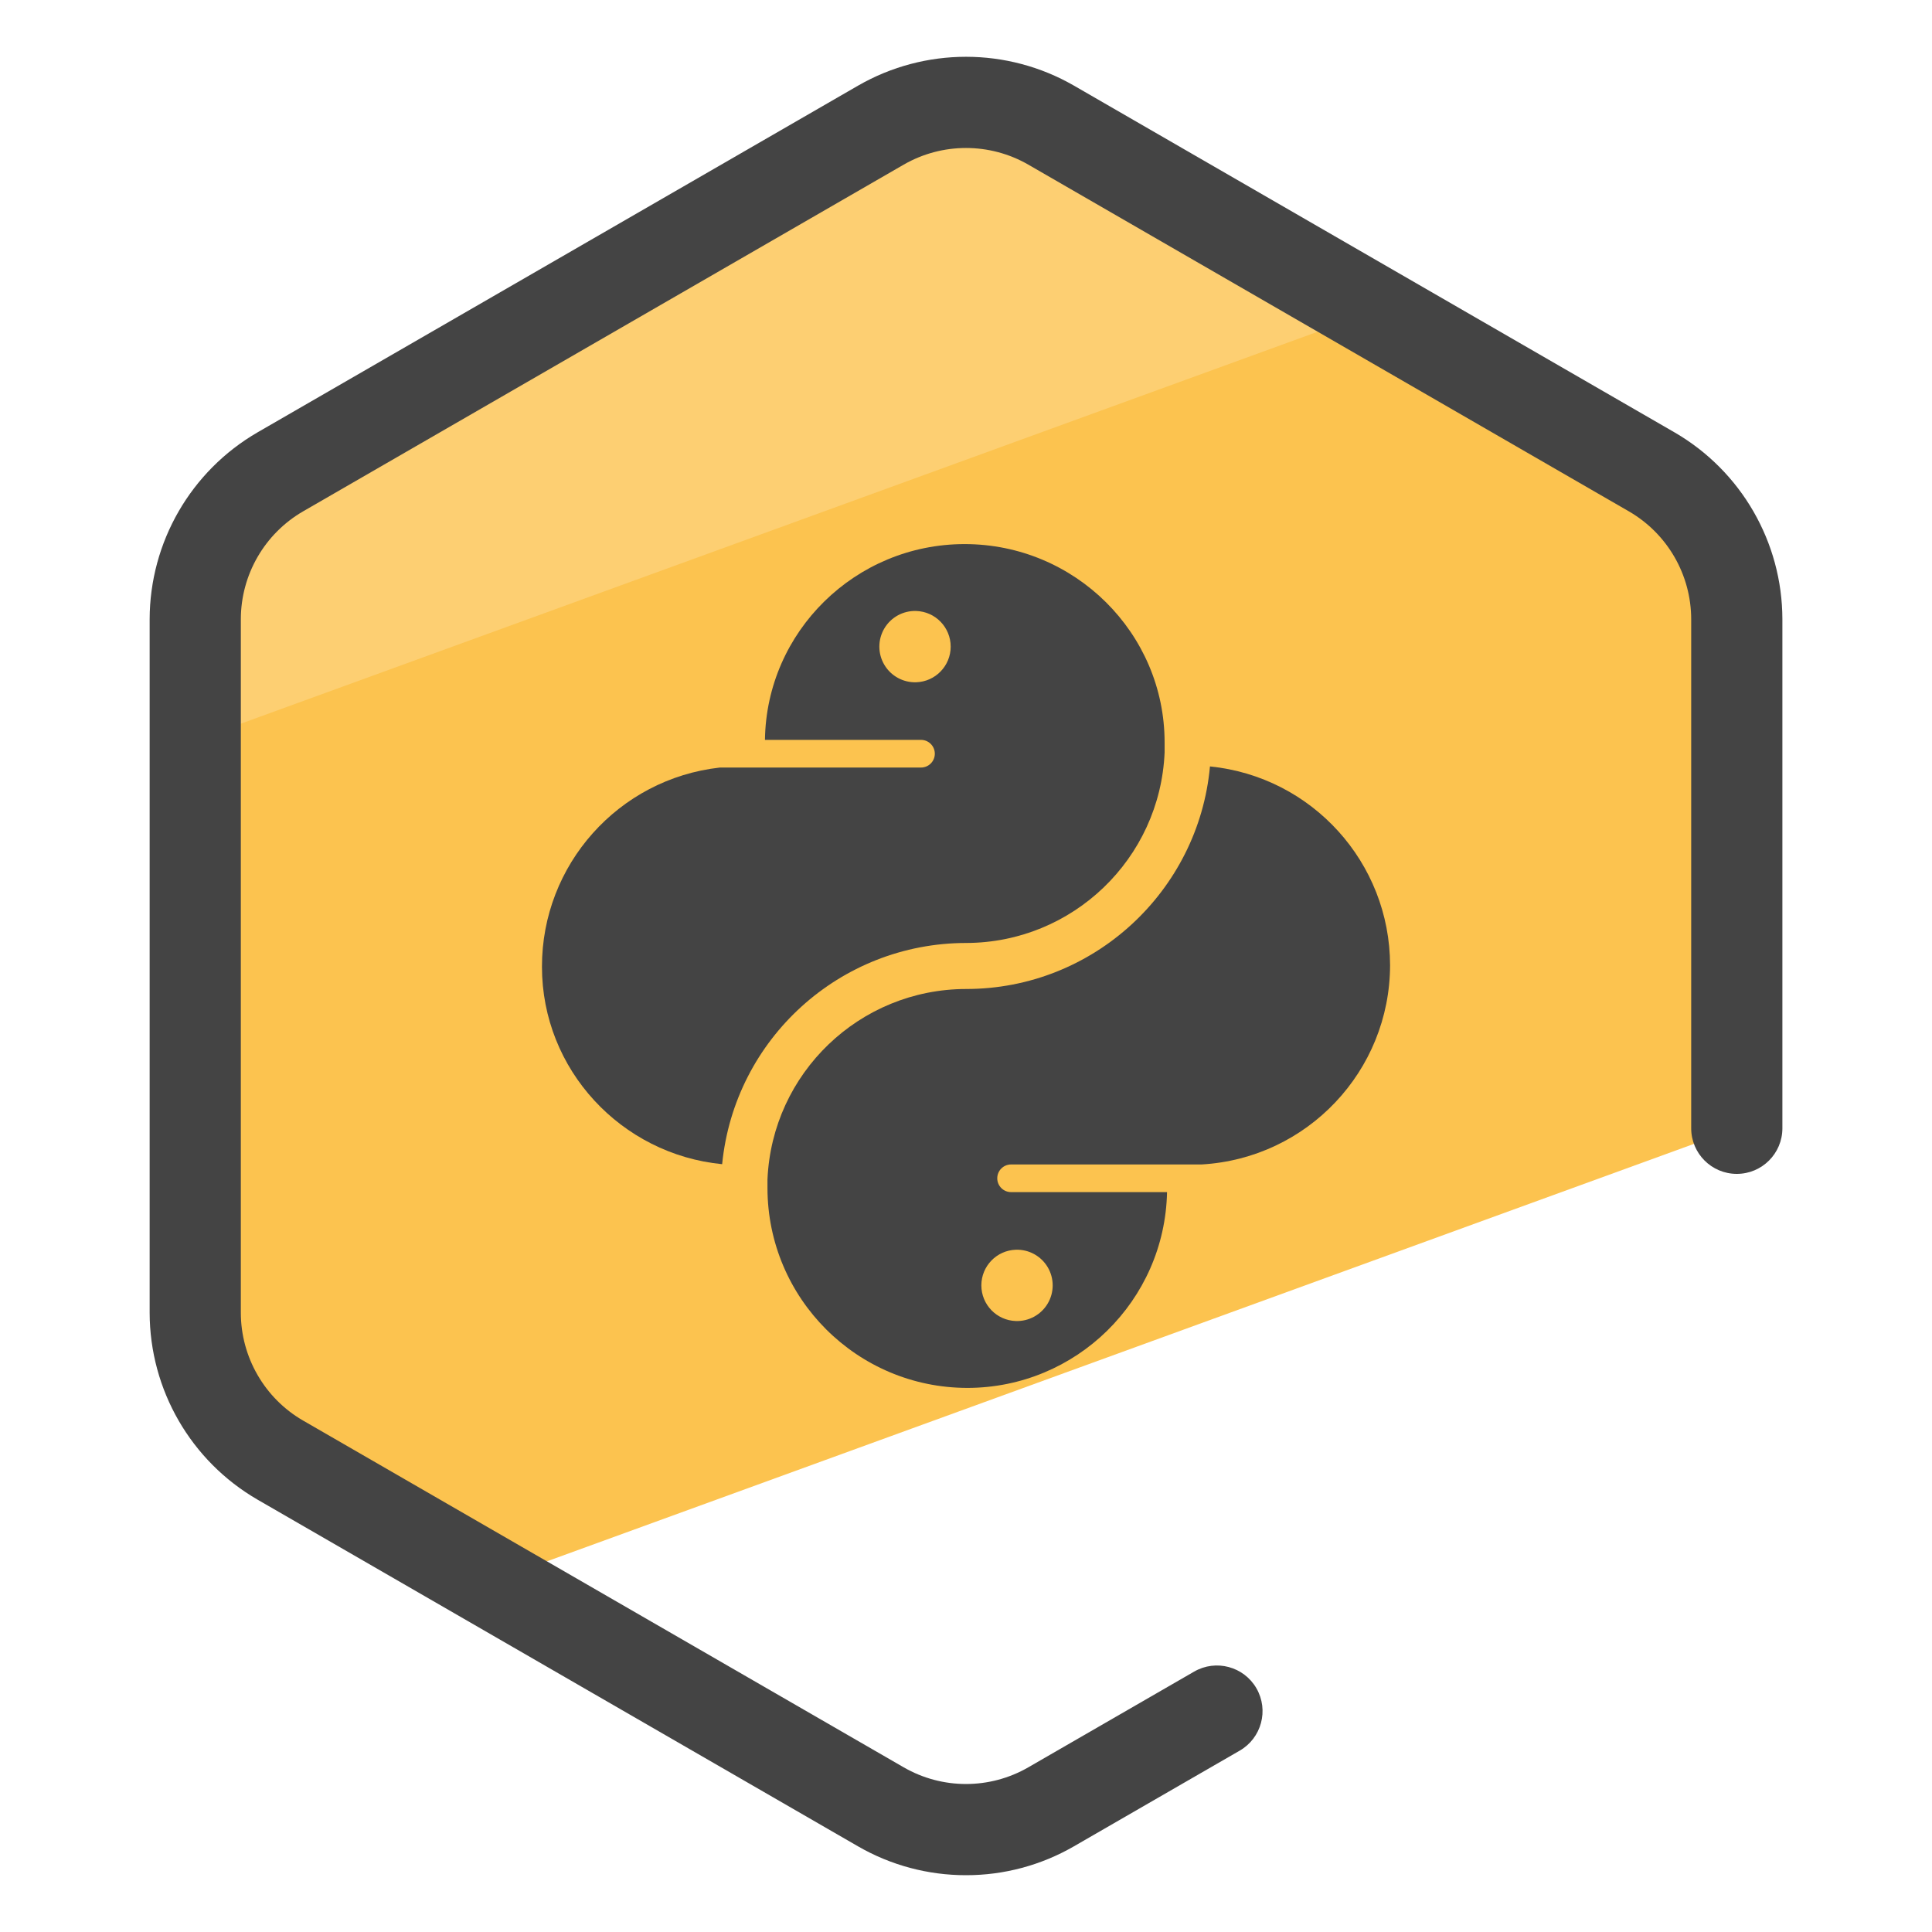
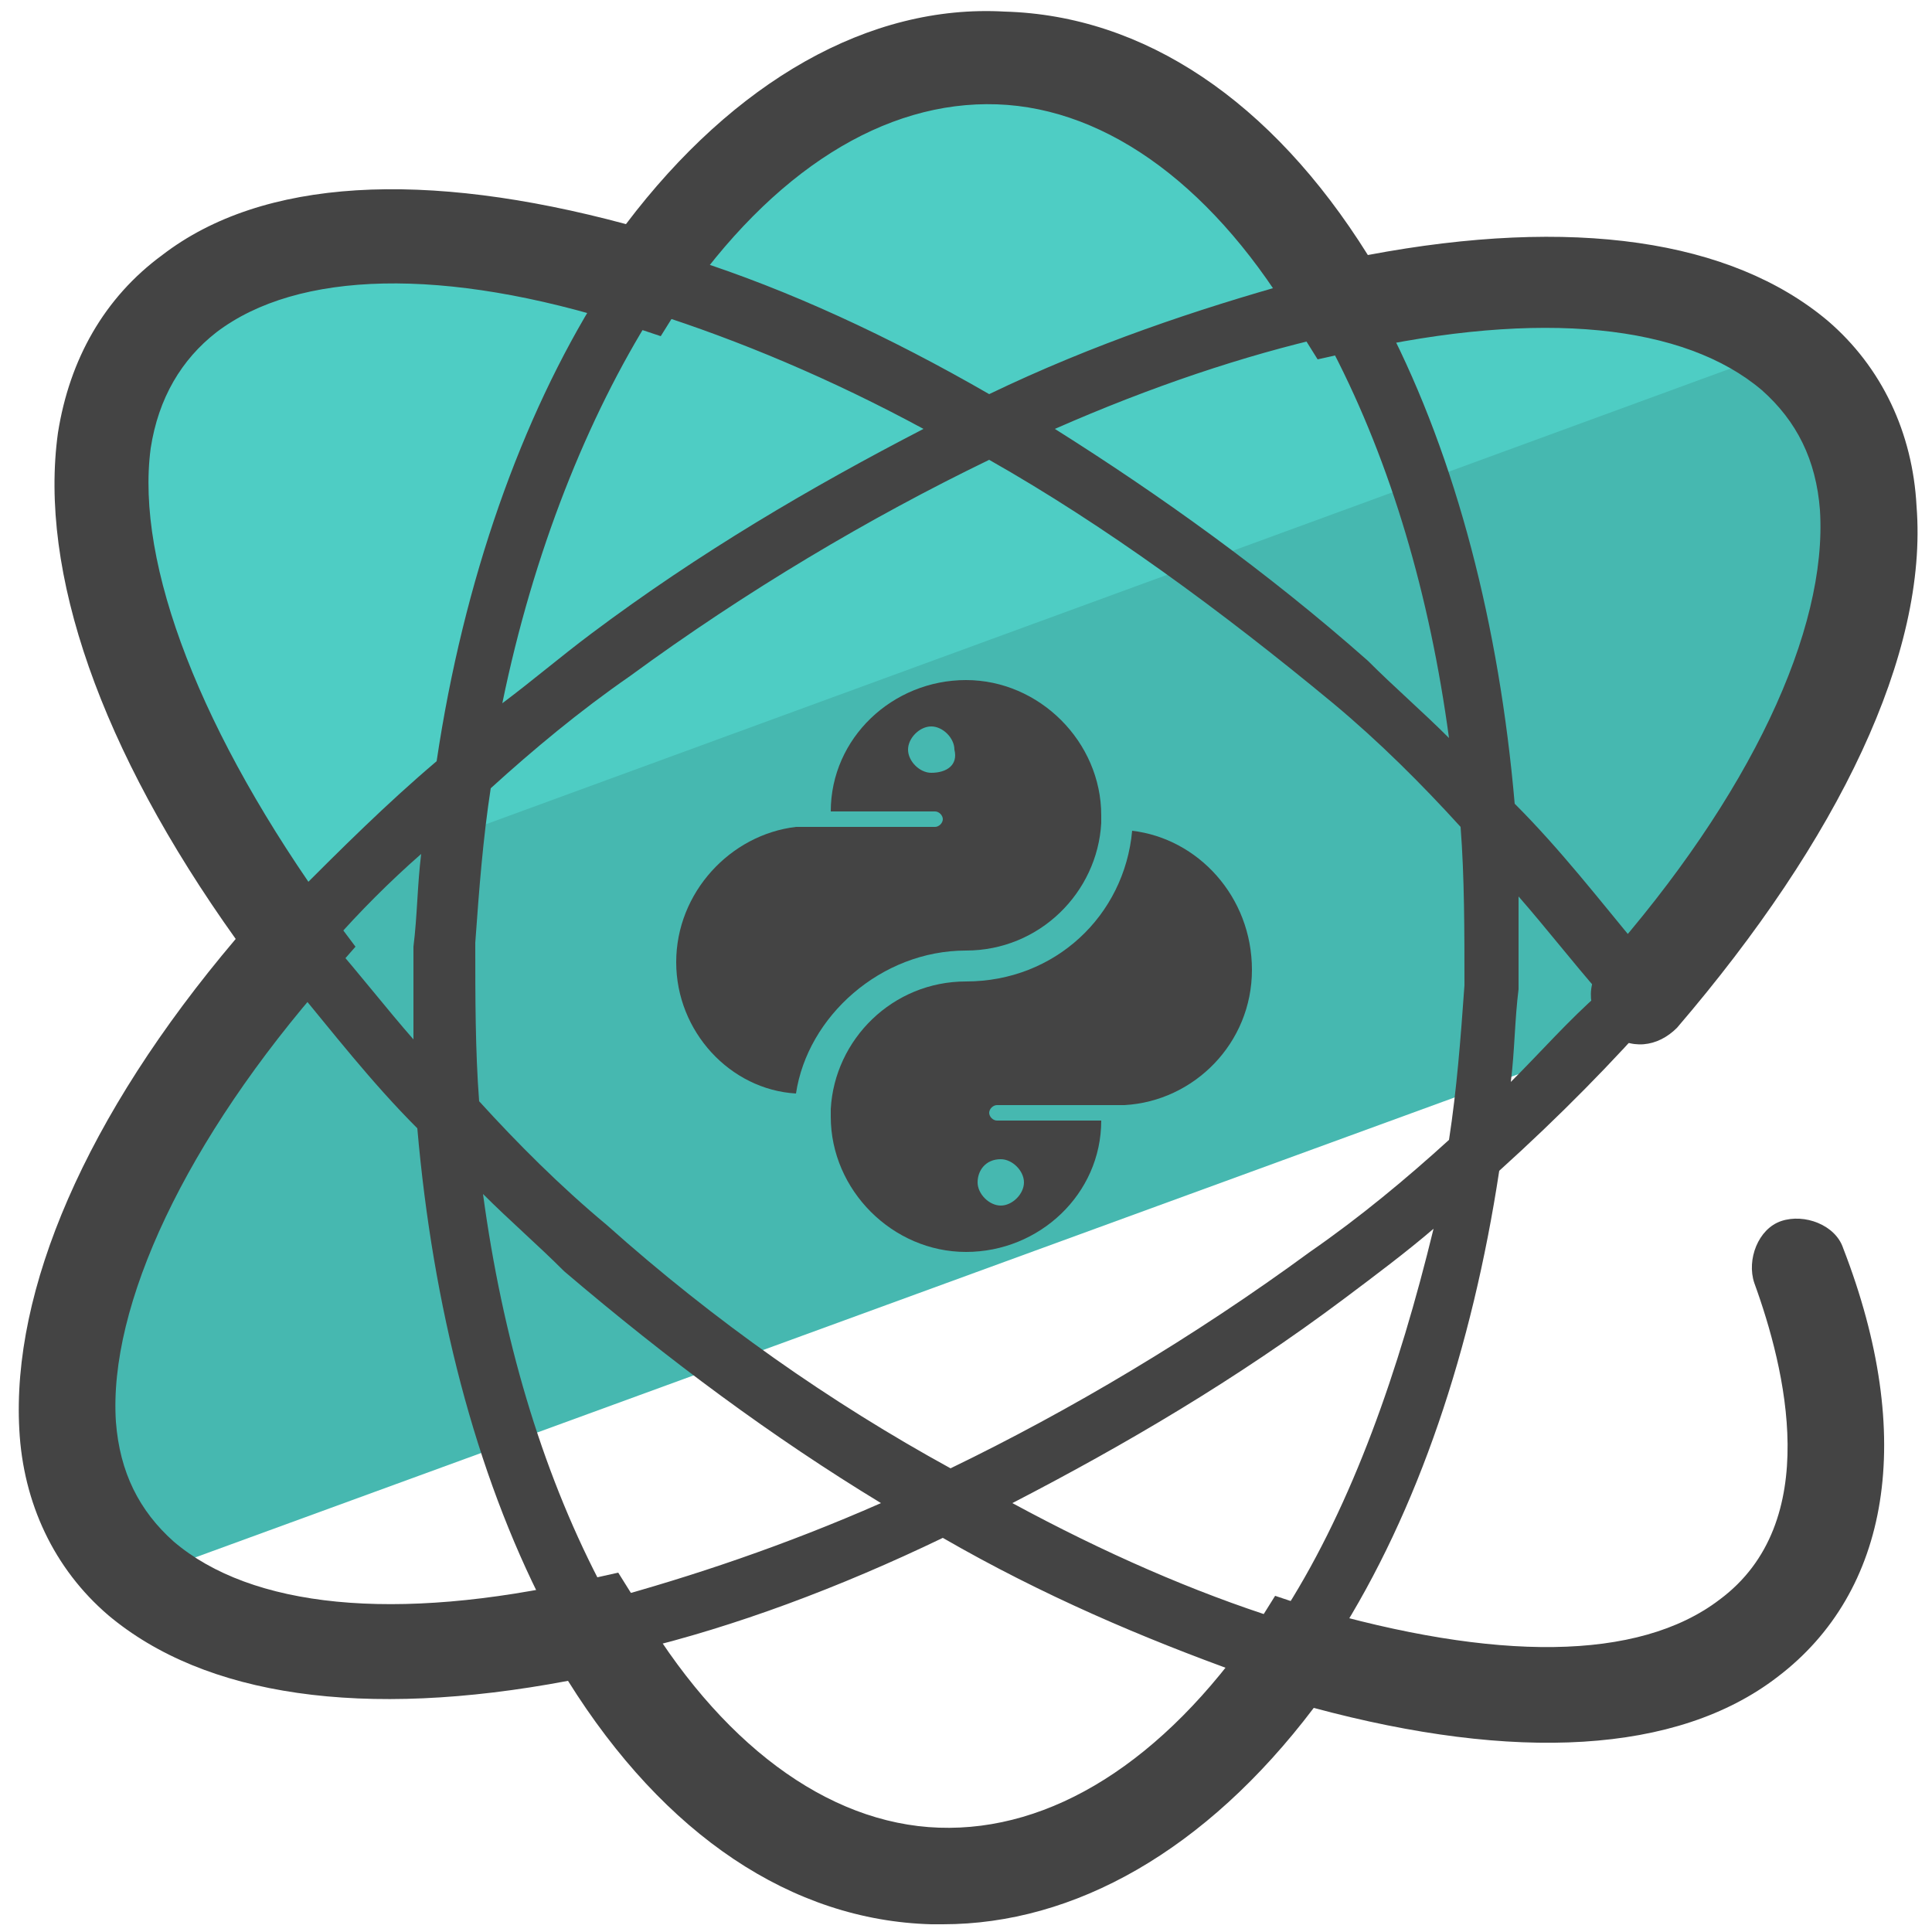
- <svg xmlns="http://www.w3.org/2000/svg" version="1" viewBox="0 0 50 50">
-   <path fill="#FCC34F" d="M7.253 37.788l5.451 3.147L44.948 29.2V16.025a4.402 4.402 0 00-2.201-3.812L27.201 3.237a4.404 4.404 0 00-4.402 0L7.253 12.212a4.402 4.402 0 00-2.201 3.812v17.951c0 1.573.839 3.026 2.201 3.813z" />
-   <path fill="#FDCF72" d="M35.55 8.058l-8.349-4.821a4.404 4.404 0 00-4.402 0L7.254 12.212a4.402 4.402 0 00-2.201 3.812v3.134l30.497-11.1z" />
-   <path fill="#444" d="M25 48.53a5.578 5.578 0 01-2.791-.745L6.664 38.81a5.6 5.6 0 01-2.791-4.835v-17.95a5.6 5.6 0 012.791-4.835l15.545-8.975a5.6 5.6 0 015.583 0l15.545 8.975a5.598 5.598 0 012.791 4.835V29.2a1.18 1.18 0 11-2.36 0V16.025a3.23 3.23 0 00-1.611-2.79L26.611 4.26a3.232 3.232 0 00-3.222 0L7.844 13.234a3.23 3.23 0 00-1.611 2.79v17.95c0 1.148.617 2.217 1.611 2.79l15.545 8.975a3.227 3.227 0 003.222 0l4.293-2.478a1.18 1.18 0 011.18 2.045l-4.293 2.478A5.57 5.57 0 0125 48.53z" />
-   <g fill="#444">
-     <path d="M25.002 24.404a5.151 5.151 0 005.138-4.928v-.262c0-2.83-2.322-5.133-5.175-5.133-2.829 0-5.131 2.267-5.168 5.067h4.038a.358.358 0 010 .716h-5.206a5.182 5.182 0 00-4.603 5.157c0 2.66 2.049 4.853 4.663 5.108a6.351 6.351 0 016.313-5.725zm-1.291-6.747a.923.923 0 110-1.845.923.923 0 010 1.845z" />
-     <path d="M31.314 19.835c-.294 3.225-3.011 5.76-6.311 5.76a5.152 5.152 0 00-5.141 4.929v.224a5.18 5.18 0 005.175 5.171 5.174 5.174 0 005.166-5.067h-4.036a.358.358 0 010-.716h4.931a5.174 5.174 0 004.877-5.157 5.18 5.18 0 00-4.661-5.144zM26.29 32.343a.923.923 0 110 1.845.923.923 0 010-1.845z" />
+ <svg xmlns="http://www.w3.org/2000/svg" version="1.1" id="Layer_1" x="0px" y="0px" viewBox="0 0 50 50" style="enable-background:new 0 0 50 50;" xml:space="preserve">
+   <style type="text/css">
+ 	.st0{fill:#4ECDC4;}
+ 	.st1{fill:#46B8B0;}
+ 	.st2{fill:none;stroke:#444444;stroke-width:2.5;stroke-linecap:round;stroke-miterlimit:10;}
+ 	.st3{fill:#444444;}
+ 	.st4{fill:none;stroke:#444444;stroke-width:1.5;stroke-linecap:round;stroke-miterlimit:10;}
+ </style>
+   <g>
+     <path class="st0" d="M47.1,8.9c-2.4-2-6.8-2.4-11.9-1.2c-2.2-4-5.4-6.4-8.9-6.5s-6.8,2-9.4,5.8c-5-1.5-9.3-1.5-11.9,0.4   c-3.9,2.8-2.7,9.2,2.2,16.2L47.1,8.9C47.1,9,47.1,8.9,47.1,8.9z" />
  </g>
+   <g>
+     <path class="st1" d="M42.7,25.5c5.9-6.8,7.8-13.3,4.1-16.7L7.2,23.3c0.2,0.3,0.4,0.6,0.6,0.8c-6,6.8-7.9,13.4-4.1,16.7l39.7-14.5   C43.2,26,42.9,25.7,42.7,25.5z" />
+   </g>
+   <g>
+     <path class="st2" d="M42.3,25.7" />
+   </g>
+   <g>
+     <path class="st3" d="M24.4,49.8c-0.1,0-0.2,0-0.3,0c-3.6-0.1-6.9-2.3-9.4-6.3c-5.3,1-9.4,0.4-11.9-1.7c-1.4-1.2-2.2-2.9-2.3-4.8   c-0.2-3.6,1.7-8.1,5.6-12.7C2.6,19.4,1,14.8,1.5,11.2c0.3-1.9,1.2-3.5,2.7-4.6c2.6-2,6.8-2.2,12-0.8C19,2.1,22.5,0.1,26,0.3   c3.6,0.1,6.9,2.3,9.4,6.3c5.3-1,9.4-0.4,11.9,1.7c1.4,1.2,2.2,2.9,2.3,4.8c0.3,3.8-2,8.6-6.2,13.5c-0.5,0.5-1.2,0.6-1.8,0.1   c-0.5-0.5-0.6-1.2-0.1-1.8c3.8-4.3,5.8-8.6,5.6-11.7c-0.1-1.3-0.6-2.3-1.5-3.1c-2-1.7-5.7-2.1-10.6-1l-0.9,0.2l-0.5-0.8   c-2.1-3.6-4.9-5.7-7.8-5.8c-2.9-0.1-5.8,1.7-8.2,5.2l-0.5,0.8l-0.9-0.3C11.5,6.9,7.7,7,5.6,8.6c-0.9,0.7-1.5,1.7-1.7,3   c-0.4,3,1.3,7.4,4.7,12.1l0.6,0.8l-0.7,0.8C4.8,29.5,2.8,33.8,3,36.8c0.1,1.3,0.6,2.3,1.5,3.1c2,1.7,5.7,2.1,10.6,1l0.9-0.2   l0.5,0.8c2.1,3.6,4.9,5.7,7.8,5.8s5.8-1.7,8.2-5.2l0.5-0.8l0.9,0.3c4.8,1.4,8.5,1.4,10.6-0.2c2.7-2,1.7-6,0.9-8.2   c-0.2-0.6,0.1-1.4,0.7-1.6c0.6-0.2,1.4,0.1,1.6,0.7c1.9,4.9,1.2,8.9-1.7,11.1c-2.6,2-6.8,2.2-12,0.8C31.2,47.9,27.8,49.8,24.4,49.8   z" />
+   </g>
+   <g>
+     <g>
+       <path class="st3" d="M25,24.6c1.9,0,3.4-1.5,3.5-3.3v-0.2c0-1.9-1.6-3.5-3.5-3.5s-3.5,1.5-3.5,3.4h2.7c0.1,0,0.2,0.1,0.2,0.2    s-0.1,0.2-0.2,0.2h-3.5h-0.1c-1.7,0.2-3.1,1.7-3.1,3.5s1.4,3.3,3.1,3.4C20.9,26.3,22.8,24.6,25,24.6z M24.1,20    c-0.3,0-0.6-0.3-0.6-0.6c0-0.3,0.3-0.6,0.6-0.6c0.3,0,0.6,0.3,0.6,0.6C24.8,19.8,24.5,20,24.1,20z" />
+     </g>
+     <g>
+       <path class="st3" d="M29.3,21.5c-0.2,2.2-2,3.9-4.3,3.9c-1.9,0-3.4,1.5-3.5,3.3v0.2c0,1.9,1.6,3.5,3.5,3.5s3.5-1.5,3.5-3.4h-2.7    c-0.1,0-0.2-0.1-0.2-0.2s0.1-0.2,0.2-0.2h3.3c1.8-0.1,3.3-1.6,3.3-3.5C32.4,23.2,31,21.7,29.3,21.5z M25.9,30    c0.3,0,0.6,0.3,0.6,0.6s-0.3,0.6-0.6,0.6c-0.3,0-0.6-0.3-0.6-0.6S25.5,30,25.9,30z" />
+     </g>
+   </g>
+   <g>
+     <path class="st4" d="M47.2,35.8" />
+   </g>
+   <path class="st3" d="M47.1,35.1c-0.4,0.1-0.7,0.5-0.6,0.9c0.3,1.9,0.2,4.4-1.8,5.9c-2.2,1.6-5.8,1.7-10.1,0.5  c2.1-3.3,3.5-7.5,4.2-12.1C45,24.7,48.9,18.7,49,14c0.1-2.2-0.7-4.1-2.2-5.4C44.4,6.4,40.1,6,35,7c-2.4-3.9-5.6-6.2-9.1-6.3  c-0.1,0-0.2,0-0.3,0c-3.4,0-6.7,2.1-9.2,5.6C11.4,4.9,7.1,5,4.5,7C2.9,8.2,2,10,1.9,12.2c-0.1,3.5,1.6,7.7,4.8,12.1  C3.2,28.4,1.1,32.6,1,36c-0.1,2.2,0.7,4.1,2.2,5.4c1.7,1.4,4.1,2.1,7,2.1c1.5,0,3.1-0.2,4.8-0.5c2.4,3.9,5.6,6.2,9.1,6.3  c0.1,0,0.2,0,0.3,0c3.4,0,6.6-2,9.2-5.6c2.2,0.6,4.2,0.9,6.1,0.9c2.3,0,4.3-0.5,5.8-1.6c2.1-1.6,3-4.1,2.4-7.4  C47.9,35.3,47.5,35,47.1,35.1z M33.3,41.6c-0.1,0.1-0.1,0.2-0.2,0.3c-2.2-0.7-4.5-1.7-6.9-3c2.9-1.5,5.8-3.2,8.6-5.3  c0.8-0.6,1.6-1.2,2.3-1.8C36.2,35.5,35,38.9,33.3,41.6z M15.5,40.9c-1.5-2.9-2.5-6.3-3-10c0.7,0.7,1.4,1.3,2.1,2  c2.7,2.3,5.4,4.3,8.2,6c-2.5,1.1-4.9,1.9-7.1,2.5C15.6,41.2,15.6,41.1,15.5,40.9z M10.7,26.9c-0.7-0.8-1.4-1.7-2.1-2.5  c0.7-0.8,1.5-1.6,2.3-2.3c-0.1,0.8-0.1,1.6-0.2,2.4C10.7,25.3,10.7,26.1,10.7,26.9z M15.7,31.7c-1.2-1-2.3-2.1-3.3-3.2  c-0.1-1.3-0.1-2.7-0.1-4.1c0.1-1.4,0.2-2.7,0.4-4c1.1-1,2.3-2,3.6-2.9c3-2.2,6.2-4.1,9.3-5.6c3,1.7,6,3.9,8.9,6.3  c1.2,1,2.3,2.1,3.3,3.2c0.1,1.3,0.1,2.7,0.1,4.1c-0.1,1.4-0.2,2.7-0.4,4c-1.1,1-2.3,2-3.6,2.9c-3,2.2-6.2,4.1-9.3,5.6  C21.5,36.3,18.5,34.2,15.7,31.7z M13,18.2c0.8-3.9,2.2-7.4,3.9-10.1c2.2,0.7,4.6,1.7,7,3c-2.9,1.5-5.8,3.2-8.6,5.3  C14.5,17,13.8,17.6,13,18.2z M34.5,9.1c1.5,2.9,2.5,6.3,3,10c-0.7-0.7-1.4-1.3-2.1-2c-2.6-2.3-5.4-4.3-8.1-6  c2.5-1.1,4.9-1.9,7.1-2.4C34.4,8.8,34.4,8.9,34.5,9.1z M39.1,28c0.1-0.8,0.1-1.6,0.2-2.4c0-0.8,0-1.6,0-2.4c0.7,0.8,1.4,1.7,2.1,2.5  C40.6,26.4,39.9,27.2,39.1,28z M40,8c2.5,0,4.5,0.6,5.9,1.7c1.2,1,1.7,2.4,1.7,4.2c-0.1,3-2,6.8-5.2,10.6c-1-1.2-2-2.5-3.2-3.7  c-0.4-4.6-1.5-8.9-3.3-12.4C37.3,8.1,38.7,8,40,8z M25.6,2.2c0.1,0,0.2,0,0.3,0c2.8,0.1,5.5,1.9,7.6,5.1C31,8,28.3,8.9,25.6,10.2  c-2.6-1.5-5.2-2.7-7.7-3.5C20.1,3.9,22.7,2.2,25.6,2.2z M3.4,12.2c0.1-1.8,0.7-3.1,2-4.1c2.2-1.6,5.8-1.7,10.1-0.5  c-2,3.2-3.5,7.4-4.2,12.1C10,20.8,8.8,22,7.7,23.1C4.9,19.1,3.3,15.3,3.4,12.2z M4.1,40.3c-1.2-1-1.7-2.4-1.7-4.2  c0.1-3,2-6.8,5.2-10.6c1,1.2,2,2.5,3.2,3.7c0.4,4.6,1.5,8.9,3.3,12.4l0,0C9.8,42.5,6.2,42.1,4.1,40.3z M24.1,47.8  c-2.8-0.1-5.5-1.9-7.6-5.1c2.5-0.6,5.2-1.6,7.9-2.9c2.6,1.5,5.2,2.6,7.7,3.5C29.8,46.3,27,47.9,24.1,47.8z" />
</svg>
